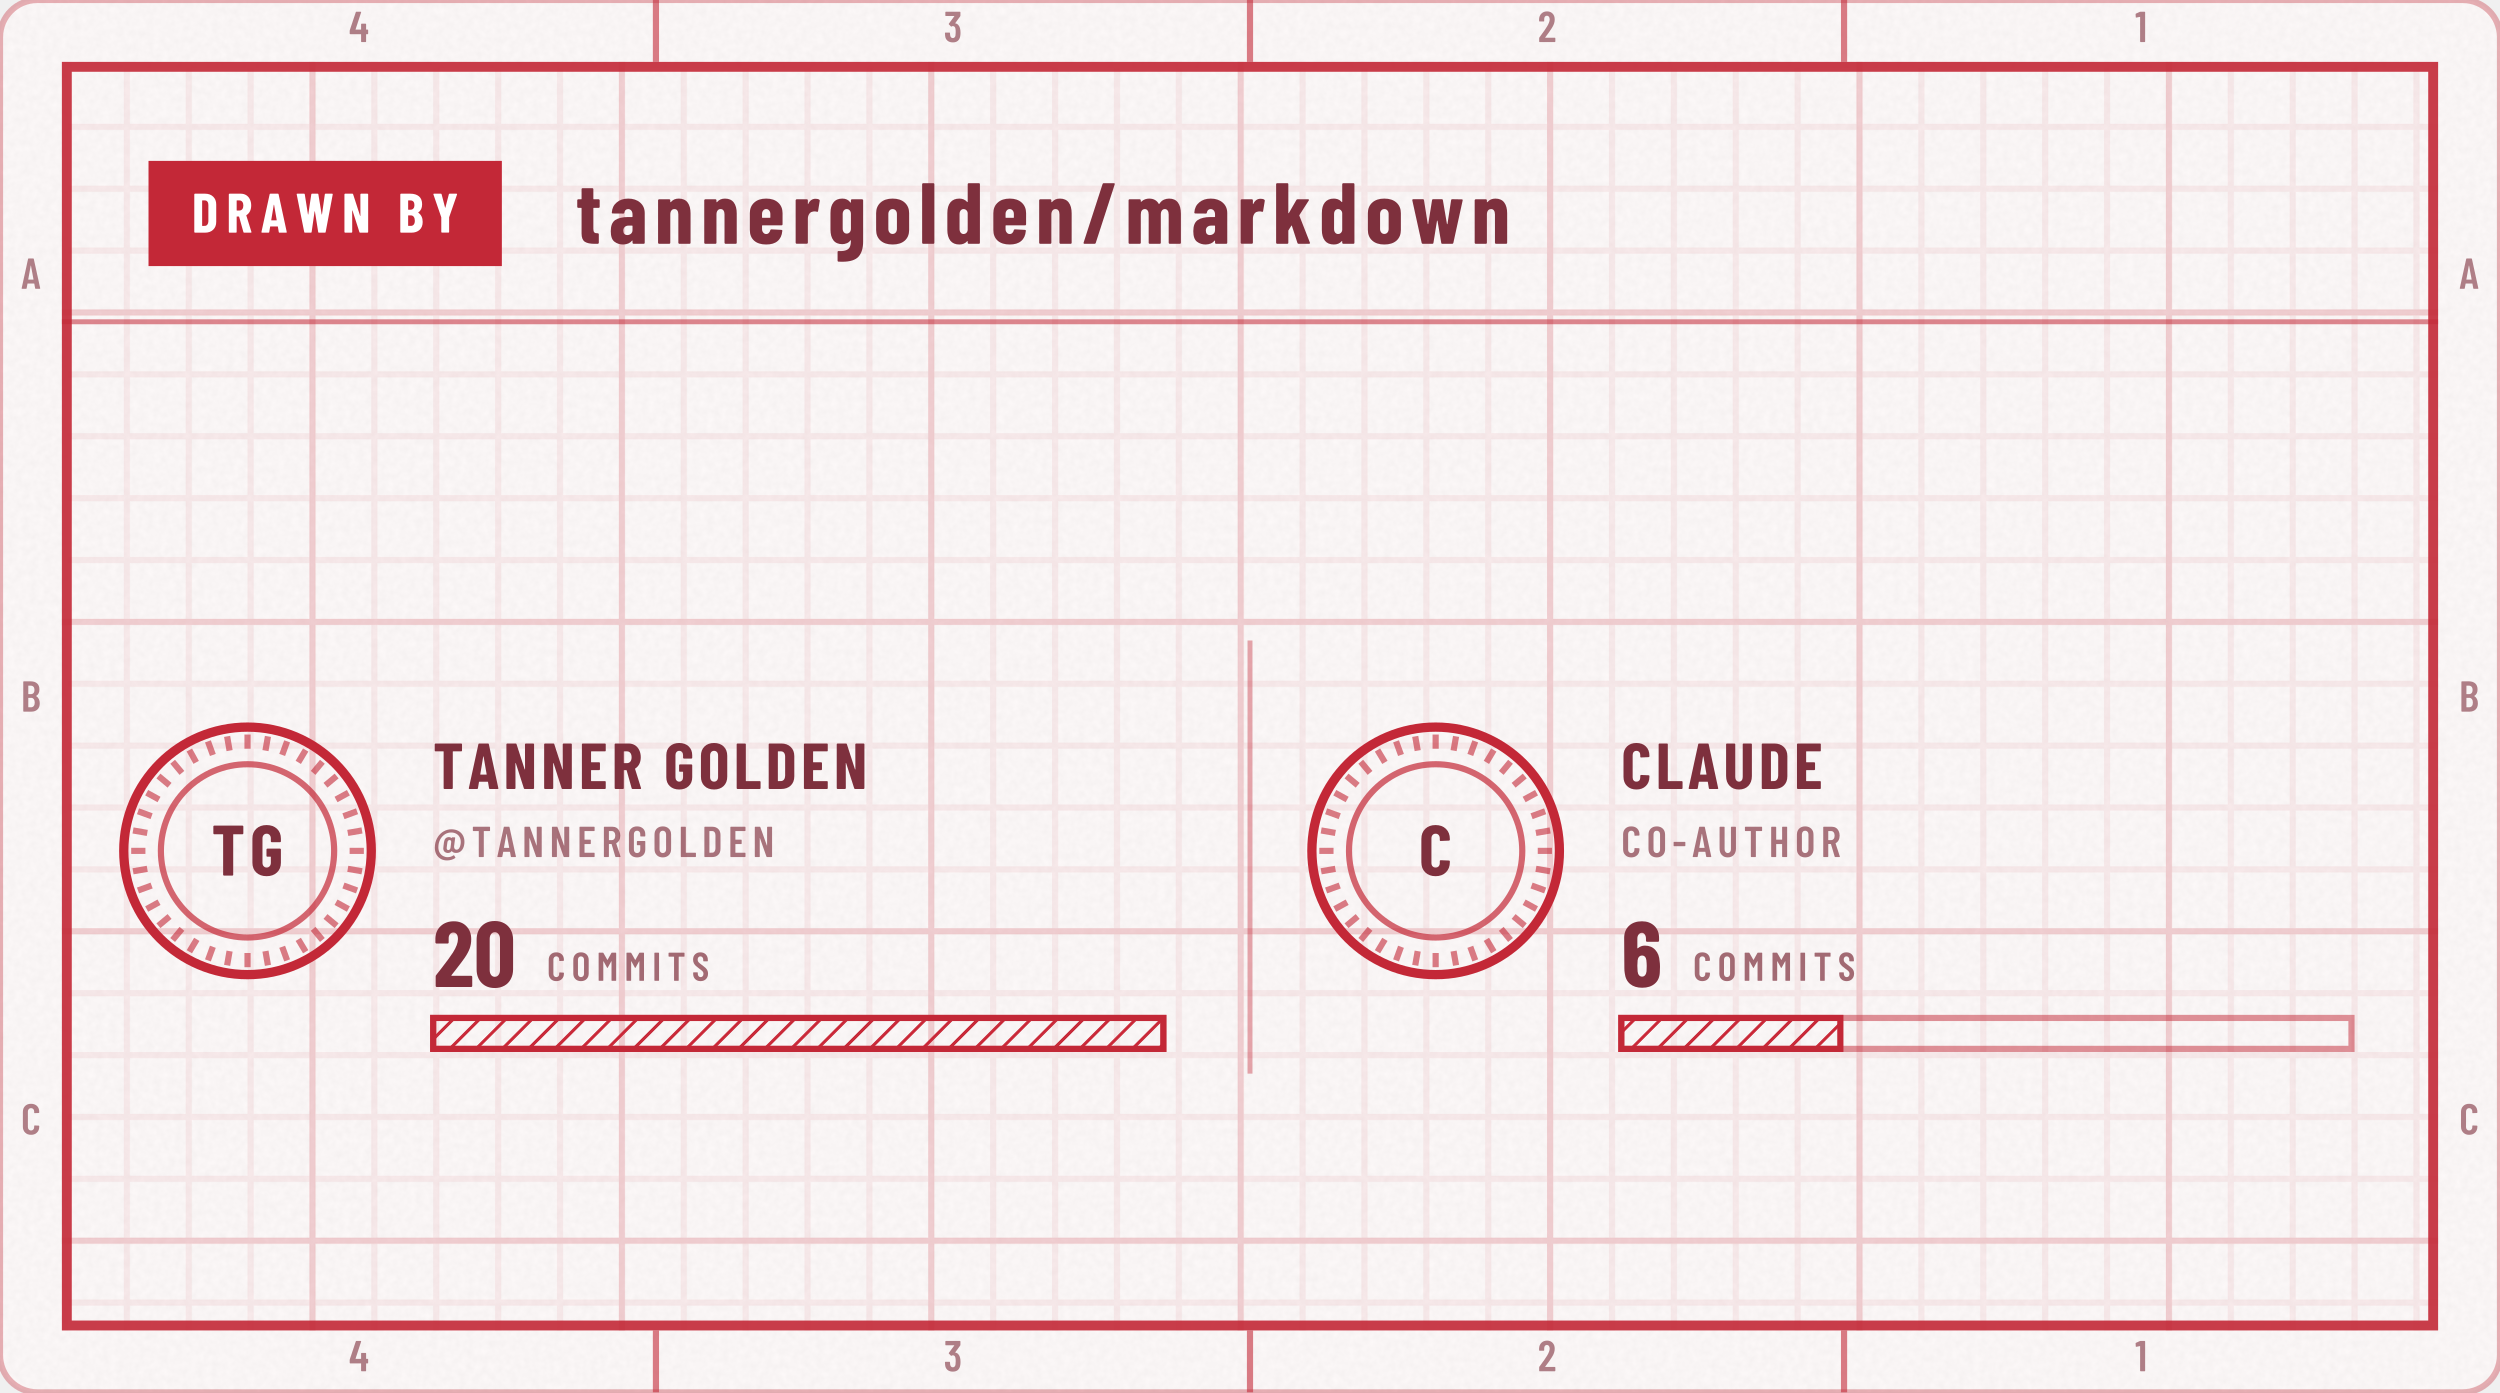
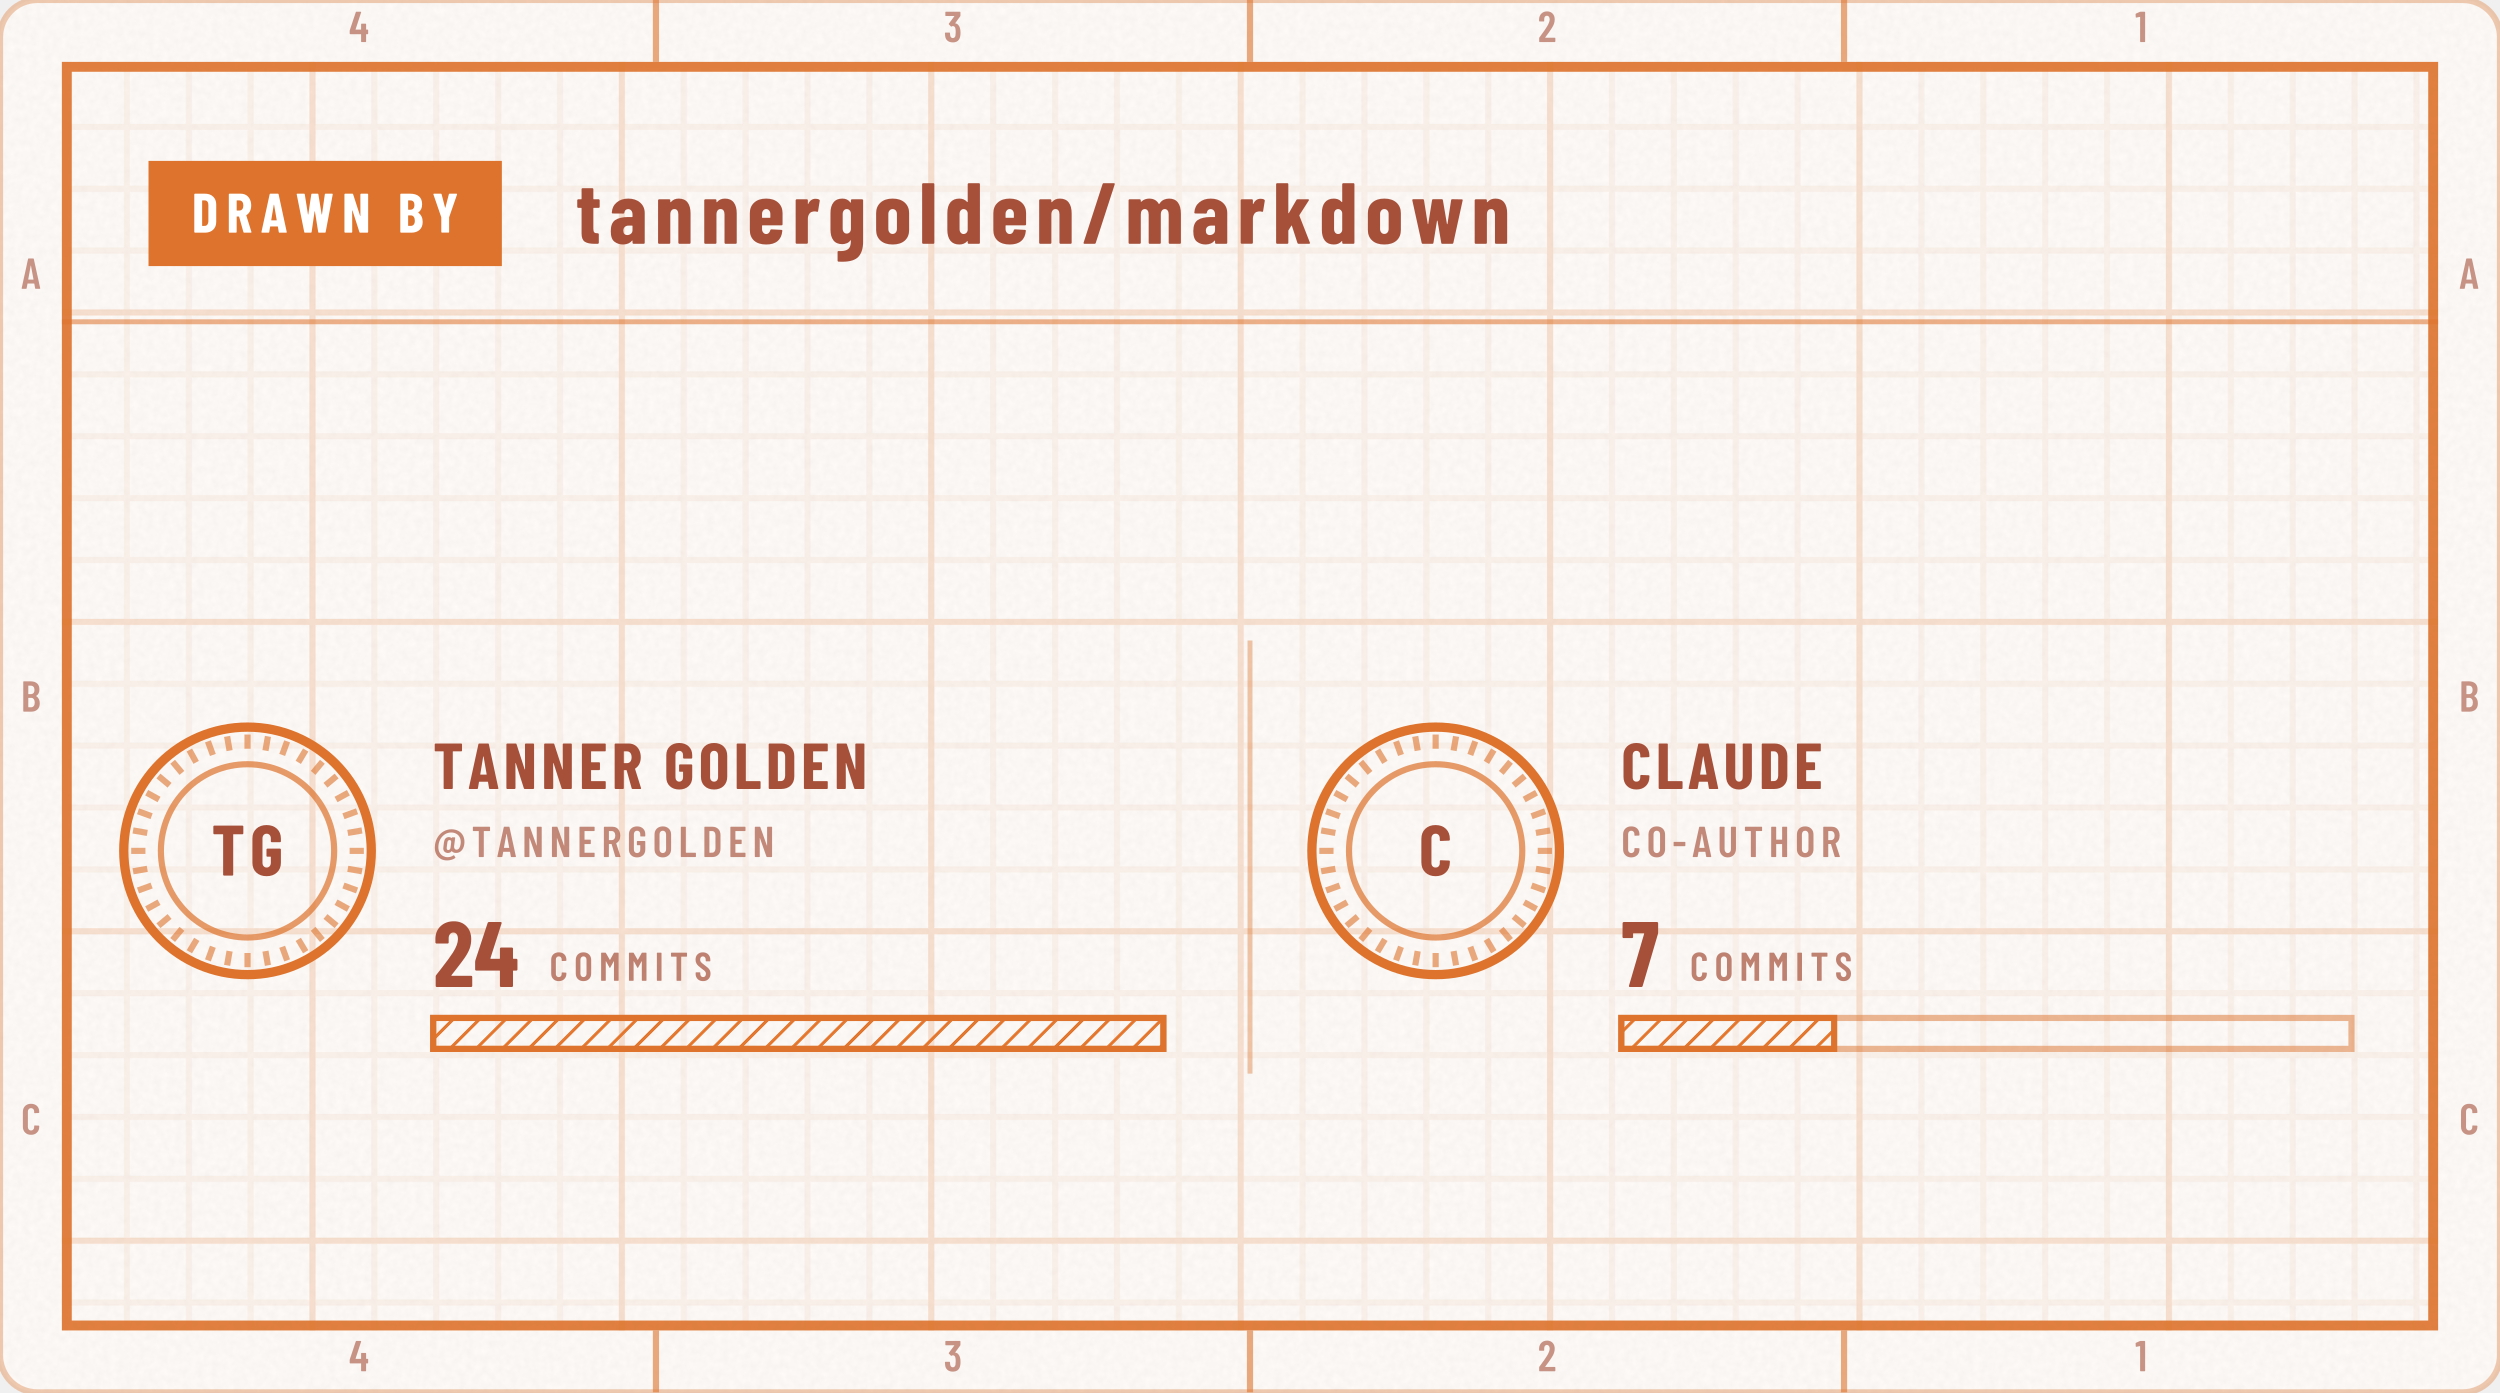
<svg xmlns="http://www.w3.org/2000/svg" width="404" height="225" viewBox="0 0 404 225" role="img" aria-labelledby="t d">
  <defs>
    <clipPath id="kc1">
      <rect x="0" y="0" width="404" height="225" rx="6" />
    </clipPath>
    <filter id="kn2" x="0" y="0" width="100%" height="100%">
      <feTurbulence type="fractalNoise" baseFrequency=".85" numOctaves="2" stitchTiles="stitch" />
      <feColorMatrix values="0 0 0 0 0 0 0 0 0 0 0 0 0 0 0 0 0 0 0.035 0" />
    </filter>
    <pattern id="kp3" width="10" height="10" patternUnits="userSpaceOnUse">
-       <path d="M10 .5H.5V10" fill="none" stroke="#C32837" stroke-opacity="0.07" />
+       <path d="M10 .5H.5V10" fill="none" stroke="#DD732C" stroke-opacity="0.07" />
    </pattern>
    <pattern id="kp4" width="50" height="50" patternUnits="userSpaceOnUse">
-       <path d="M50 .5H.5V50" fill="none" stroke="#C32837" stroke-opacity="0.14" />
+       <path d="M50 .5H.5V50" fill="none" stroke="#DD732C" stroke-opacity="0.14" />
    </pattern>
    <clipPath id="kc5">
      <rect x="10" y="10" width="384" height="205" />
    </clipPath>
    <pattern id="kh6" width="3" height="3" patternUnits="userSpaceOnUse" patternTransform="rotate(45)">
-       <path d="M0 0V3" stroke="#C32837" stroke-width="1" stroke-opacity="1" />
+       <path d="M0 0V3" stroke="#DD732C" stroke-width="1" stroke-opacity="1" />
    </pattern>
    <path id="m45" d="M27 263V339Q27 344 30 348Q34 351 39 351H286Q291 351 294 348Q298 344 298 339V263Q298 258 294 254Q291 251 286 251H39Q34 251 30 254Q27 258 27 263Z" />
    <path id="m49" d="M122 700H218Q223 700 226 696Q230 693 230 688V12Q230 7 226 4Q223 0 218 0H126Q121 0 118 4Q114 7 114 12V576Q114 578 112 580Q111 582 109 581L27 565H24Q13 565 13 576L10 643Q10 653 18 657L107 697Q114 700 122 700Z" />
    <path id="m50" d="M173 100H392Q397 100 400 96Q404 93 404 88V12Q404 7 400 4Q397 0 392 0H43Q38 0 34 4Q31 7 31 12V92Q31 101 36 107L75 160Q114 212 152 266Q189 320 215 363Q273 459 273 522Q273 562 256 585Q238 608 209 608Q180 608 163 586Q146 563 147 526V487Q147 482 144 478Q140 475 135 475H41Q36 475 32 478Q29 482 29 487V530Q33 610 84 659Q134 708 214 708Q293 708 342 656Q390 605 390 521Q390 471 373 422Q356 373 319 317Q294 277 260 229Q225 181 214 166Q184 126 170 106Q168 104 169 102Q170 100 173 100Z" />
    <path id="m51" d="M387 218Q387 169 380 134Q368 66 326 29Q283 -8 210 -8Q134 -8 86 32Q38 73 32 143Q30 165 28 207Q28 219 40 219H132Q144 219 144 207Q146 173 148 156Q153 125 169 108Q185 92 210 92Q234 92 250 108Q266 123 271 152Q276 182 276 230Q276 281 269 315Q263 341 248 355Q233 369 210 369Q195 369 183 360Q177 356 174 356Q172 356 166 360L119 408Q115 412 115 417Q115 421 118 425L243 595Q245 597 244 599Q242 601 239 601H49Q44 601 40 604Q37 608 37 613V688Q37 693 40 696Q44 700 49 700H373Q378 700 382 696Q385 693 385 688V609Q385 602 380 594L266 438Q262 432 268 431Q309 426 338 392Q368 358 378 307Q387 267 387 218Z" />
    <path id="m52" d="M443 275V194Q443 189 440 186Q436 182 431 182H401Q396 182 396 177V12Q396 7 392 4Q389 0 384 0H292Q287 0 284 4Q280 7 280 12V177Q280 182 275 182H29Q24 182 20 186Q17 189 17 194V259Q17 268 19 274L158 690Q161 700 171 700H271Q277 700 280 696Q283 693 281 686L153 293Q152 287 157 287H275Q280 287 280 292V412Q280 417 284 420Q287 424 292 424H384Q389 424 392 420Q396 417 396 412V292Q396 287 401 287H431Q436 287 440 284Q443 280 443 275Z" />
    <path id="m64" d="M722 352Q722 327 719 301Q706 204 655 150Q604 95 529 95Q465 95 431 135Q427 138 424 134Q409 113 387 104Q365 94 343 94Q292 94 262 124Q233 154 233 201Q233 218 238 250L242 283Q244 307 250 347Q268 461 367 461Q380 461 394 456Q409 451 421 440Q428 435 428 442V444Q429 455 441 455H497Q509 455 508 442L484 258Q483 252 483 240Q483 206 499 188Q515 170 541 170Q577 170 602 206Q626 243 634 303Q637 326 637 346Q637 413 609 463Q581 513 530 540Q480 567 414 567Q342 567 279 530Q216 492 174 426Q132 359 122 275Q119 251 119 229Q119 156 149 104Q179 51 228 24Q277 -3 333 -3Q408 -3 468 39Q473 42 476 42Q482 42 485 36L511 -6Q513 -9 513 -14Q513 -19 508 -23Q472 -48 424 -63Q375 -78 319 -78Q239 -78 175 -42Q111 -5 74 62Q38 130 38 221Q38 253 42 280Q55 384 109 466Q163 549 246 595Q328 641 422 641Q510 641 578 605Q646 569 684 504Q722 438 722 352ZM400 212 403 233 404 243 414 326 416 343Q419 365 408 379Q398 393 379 393Q360 393 346 379Q332 365 329 343L326 322Q320 283 320 276L312 212Q311 188 321 174Q331 161 350 161Q369 161 382 175Q396 189 400 212Z" />
    <path id="m65" d="M325 11 306 116Q306 121 300 121H154Q148 121 148 116L129 11Q128 0 116 0H25Q11 0 14 13L162 689Q164 700 175 700H281Q292 700 294 689L442 13V9Q442 0 431 0H338Q326 0 325 11ZM171 212H282Q288 212 287 217L229 533Q228 536 226 536Q224 536 223 533L166 217Q165 212 171 212Z" />
    <path id="m66" d="M242 0H66Q61 0 58 4Q54 7 54 12V688Q54 693 58 696Q61 700 66 700H224Q319 700 373 652Q427 604 427 512Q427 409 354 365Q349 362 352 359Q391 334 413 292Q435 250 435 192Q435 100 382 50Q328 0 242 0ZM170 595V409Q170 404 175 404H226Q267 404 290 429Q313 454 313 500Q313 548 290 574Q267 600 226 600H175Q170 600 170 595ZM319 208Q319 260 296 290Q273 319 233 319H175Q170 319 170 314V106Q170 101 175 101H233Q273 101 296 129Q319 157 319 208Z" />
    <path id="m67" d="M42 180V521Q42 607 94 658Q145 708 230 708Q316 708 368 658Q420 607 420 521V509Q420 504 416 500Q413 496 408 496L315 492Q303 492 303 504V529Q303 564 283 586Q263 608 230 608Q198 608 178 586Q158 564 158 529V171Q158 136 178 114Q198 92 230 92Q263 92 283 114Q303 136 303 171V196Q303 201 306 204Q310 208 315 208L408 204Q413 204 416 200Q420 197 420 192V180Q420 95 368 44Q316 -8 230 -8Q145 -8 94 44Q42 95 42 180Z" />
    <path id="m68" d="M54 12V688Q54 693 58 696Q61 700 66 700H237Q323 700 374 648Q426 596 426 509V191Q426 104 374 52Q323 0 237 0H66Q61 0 58 4Q54 7 54 12ZM175 100 235 101Q268 101 288 128Q309 154 310 198V502Q310 547 290 574Q269 600 234 600H175Q170 600 170 595V105Q170 100 175 100Z" />
    <path id="m69" d="M391 600H175Q170 600 170 595V406Q170 401 175 401H303Q308 401 312 398Q315 394 315 389V312Q315 307 312 304Q308 300 303 300H175Q170 300 170 295V105Q170 100 175 100H391Q396 100 400 96Q403 93 403 88V12Q403 7 400 4Q396 0 391 0H66Q61 0 58 4Q54 7 54 12V688Q54 693 58 696Q61 700 66 700H391Q396 700 400 696Q403 693 403 688V612Q403 607 400 604Q396 600 391 600Z" />
    <path id="m71" d="M42 173V527Q42 609 94 658Q145 708 230 708Q315 708 368 658Q420 609 420 526V487Q420 482 416 478Q413 475 408 475H316Q311 475 308 478Q304 482 304 487V528Q304 564 284 586Q263 608 230 608Q197 608 177 586Q157 564 157 528V172Q157 136 177 114Q197 92 230 92Q263 92 284 114Q304 136 304 172V268Q304 273 299 273H238Q233 273 230 276Q226 280 226 285V358Q226 363 230 366Q233 370 238 370H408Q413 370 416 366Q420 363 420 358V173Q420 91 368 42Q315 -8 230 -8Q145 -8 94 42Q42 91 42 173Z" />
    <path id="m72" d="M319 700H411Q416 700 420 696Q423 693 423 688V12Q423 7 420 4Q416 0 411 0H319Q314 0 310 4Q307 7 307 12V295Q307 300 302 300H175Q170 300 170 295V12Q170 7 166 4Q163 0 158 0H66Q61 0 58 4Q54 7 54 12V688Q54 693 58 696Q61 700 66 700H158Q163 700 166 696Q170 693 170 688V406Q170 401 175 401H302Q307 401 307 406V688Q307 693 310 696Q314 700 319 700Z" />
    <path id="m73" d="M54 12V688Q54 693 58 696Q61 700 66 700H158Q163 700 166 696Q170 693 170 688V12Q170 7 166 4Q163 0 158 0H66Q61 0 58 4Q54 7 54 12Z" />
    <path id="m76" d="M54 12V688Q54 693 58 696Q61 700 66 700H158Q163 700 166 696Q170 693 170 688V105Q170 100 175 100H391Q396 100 400 96Q403 93 403 88V12Q403 7 400 4Q396 0 391 0H66Q61 0 58 4Q54 7 54 12Z" />
    <path id="m77" d="M383 700H475Q480 700 484 696Q487 693 487 688V12Q487 7 484 4Q480 0 475 0H383Q378 0 374 4Q371 7 371 12V484Q371 488 369 488Q367 488 365 485L278 327Q273 319 269 319Q265 319 260 327L173 485Q171 488 169 488Q167 488 167 484V12Q167 7 164 4Q160 0 155 0H63Q58 0 54 4Q51 7 51 12V688Q51 693 54 696Q58 700 63 700H155Q165 700 170 692L267 521Q270 517 273 521L368 692Q373 700 383 700Z" />
    <path id="m78" d="M350 700H441Q446 700 450 696Q453 693 453 688V12Q453 7 450 4Q446 0 441 0H336Q326 0 323 10L174 434Q173 437 170 436Q168 436 168 433L169 12Q169 7 166 4Q162 0 157 0H66Q61 0 58 4Q54 7 54 12V688Q54 693 58 696Q61 700 66 700H169Q179 700 182 690L332 269Q333 266 336 266Q338 267 338 270V688Q338 693 342 696Q345 700 350 700Z" />
    <path id="m79" d="M42 182V518Q42 604 94 656Q147 708 233 708Q319 708 372 656Q425 604 425 518V182Q425 96 372 44Q319 -8 233 -8Q147 -8 94 44Q42 96 42 182ZM309 177V523Q309 561 288 584Q267 608 233 608Q199 608 178 584Q158 561 158 523V177Q158 139 178 116Q199 92 233 92Q267 92 288 116Q309 139 309 177Z" />
    <path id="m82" d="M318 10 233 297Q231 301 228 301H175Q170 301 170 296V12Q170 7 166 4Q163 0 158 0H66Q61 0 58 4Q54 7 54 12V688Q54 693 58 696Q61 700 66 700H254Q307 700 348 674Q388 649 410 602Q433 556 433 496Q433 434 409 389Q385 344 342 321Q338 320 339 315L437 14Q438 12 438 9Q438 0 427 0H331Q321 0 318 10ZM170 595V396Q170 391 175 391H236Q272 391 294 419Q317 447 317 495Q317 543 294 572Q272 600 236 600H175Q170 600 170 595Z" />
    <path id="m83" d="M34 173V199Q34 204 38 208Q41 211 46 211H137Q142 211 146 208Q149 204 149 199V179Q149 140 168 116Q188 92 219 92Q250 92 270 114Q290 137 290 174Q290 200 279 219Q268 238 248 255Q228 272 184 304Q134 340 104 368Q73 396 52 436Q32 475 32 527Q32 610 82 659Q132 708 214 708Q297 708 348 656Q399 605 399 520V496Q399 491 396 488Q392 484 387 484H297Q292 484 288 488Q285 491 285 496V522Q285 561 266 584Q246 608 214 608Q184 608 165 586Q146 565 146 527Q146 491 166 466Q187 441 247 397Q308 352 339 324Q370 295 387 261Q404 227 404 180Q404 95 353 44Q302 -8 219 -8Q136 -8 85 42Q34 92 34 173Z" />
    <path id="m84" d="M425 688V612Q425 607 422 604Q418 600 413 600H286Q281 600 281 595V12Q281 7 278 4Q274 0 269 0H177Q172 0 168 4Q165 7 165 12V595Q165 600 160 600H40Q35 600 32 604Q28 607 28 612V688Q28 693 32 696Q35 700 40 700H413Q418 700 422 696Q425 693 425 688Z" />
    <path id="m85" d="M50 194V688Q50 693 54 696Q57 700 62 700H154Q159 700 162 696Q166 693 166 688V182Q166 142 186 117Q206 92 239 92Q272 92 292 117Q312 142 312 182V688Q312 693 316 696Q319 700 324 700H416Q421 700 424 696Q428 693 428 688V194Q428 103 376 48Q324 -8 239 -8Q153 -8 102 48Q50 103 50 194Z" />
    <path id="n47" d="M18 14 237 690Q240 700 250 700H367Q373 700 376 696Q379 693 377 686L158 10Q155 0 145 0H28Q22 0 19 4Q16 7 18 14Z" />
-     <path id="n48" d="M30 191V509Q30 600 84 656Q138 711 226 711Q284 711 329 686Q374 661 398 615Q423 569 423 509V191Q423 131 398 85Q374 39 329 14Q284 -11 226 -11Q138 -11 84 44Q30 100 30 191ZM282 183V517Q282 550 266 570Q251 590 226 590Q201 590 186 570Q171 550 171 517V183Q171 150 186 130Q201 110 226 110Q251 110 266 130Q282 150 282 183Z" />
    <path id="n50" d="M200 121H409Q414 121 418 118Q421 114 421 109V12Q421 7 418 4Q414 0 409 0H39Q34 0 30 4Q27 7 27 12V113Q27 122 32 128Q72 181 88 200Q176 313 213 371Q267 457 267 516Q267 550 254 568Q240 587 217 587Q194 587 180 568Q166 550 167 521V480Q167 475 164 472Q160 468 155 468H36Q31 468 28 472Q24 475 24 480V527Q28 609 83 658Q138 708 223 708Q307 708 358 655Q410 602 410 515Q410 463 394 416Q377 369 340 315Q312 274 244 187L197 127Q195 125 196 123Q197 121 200 121Z" />
-     <path id="n54" d="M417 218Q417 196 415 158Q412 79 361 36Q310 -8 225 -8Q145 -8 96 32Q46 72 37 151Q33 172 33 206L31 529Q31 611 84 660Q136 708 223 708Q304 708 356 659Q407 610 407 529V499Q407 494 404 490Q400 487 395 487H278Q273 487 270 490Q266 494 266 499V521Q266 548 253 566Q240 584 223 584Q201 584 187 566Q173 549 173 521V420Q173 417 175 416Q177 416 179 418Q212 446 254 446Q324 446 366 400Q409 354 413 277Q417 253 417 218ZM274 228Q274 255 270 290Q267 313 255 326Q243 339 224 339Q204 339 192 326Q179 312 176 288Q173 249 173 228Q173 204 176 166Q179 140 192 126Q204 112 224 112Q244 112 256 127Q269 142 272 169Q274 217 274 228Z" />
+     <path id="n52" d="M470 292V189Q470 184 466 180Q463 177 458 177H427Q422 177 422 172V12Q422 7 418 4Q415 0 410 0H293Q288 0 284 4Q281 7 281 12V172Q281 177 276 177H26Q21 177 18 180Q14 184 14 189V271Q14 280 16 286L149 690Q152 700 162 700H289Q295 700 298 696Q301 693 299 686L179 310Q178 304 183 304H276Q281 304 281 309V413Q281 418 284 422Q288 425 293 425H410Q415 425 418 422Q422 418 422 413V309Q422 304 427 304H458Q463 304 466 300Q470 297 470 292Z" />
+     <path id="n55" d="M83 14 246 573Q248 579 242 579H132Q127 579 127 574V539Q127 534 124 530Q120 527 115 527H25Q20 527 16 530Q13 534 13 539L14 688Q14 693 18 696Q21 700 26 700H385Q390 700 394 696Q397 693 397 688V586Q397 582 395 572L230 10Q227 0 217 0H93Q87 0 84 4Q81 8 83 14Z" />
    <path id="n65" d="M325 11 309 107Q309 112 303 112H176Q170 112 170 107L154 11Q153 0 141 0H24Q11 0 14 13L161 689Q163 700 174 700H309Q320 700 322 689L468 13L469 9Q469 0 458 0H338Q326 0 325 11ZM194 221H284Q289 221 288 226L241 499Q240 502 238 502Q236 502 235 499L190 226Q190 221 194 221Z" />
    <path id="n66" d="M245 0H56Q51 0 48 4Q44 7 44 12V688Q44 693 48 696Q51 700 56 700H223Q323 700 380 652Q436 604 436 509Q436 410 368 365Q364 362 367 359Q446 303 446 193Q446 100 390 50Q334 0 245 0ZM185 574V417Q185 412 190 412H226Q260 412 279 434Q298 455 298 494Q298 535 280 557Q261 579 226 579H190Q185 579 185 574ZM305 214Q305 258 286 284Q267 310 235 310H190Q185 310 185 305V127Q185 122 190 122H234Q267 122 286 146Q305 170 305 214Z" />
    <path id="n67" d="M34 189V513Q34 602 88 655Q143 708 233 708Q324 708 378 655Q433 602 433 513V502Q433 497 430 494Q426 490 421 490L304 485Q292 485 292 496V522Q292 551 276 569Q260 587 233 587Q207 587 191 569Q175 551 175 522V177Q175 148 191 130Q207 113 233 113Q260 113 276 130Q292 148 292 177V204Q292 209 296 212Q299 216 304 216L421 211Q426 211 430 208Q433 204 433 199V189Q433 99 378 46Q323 -8 233 -8Q143 -8 88 46Q34 99 34 189Z" />
    <path id="n68" d="M44 12V688Q44 693 48 696Q51 700 56 700H237Q328 700 383 647Q438 594 438 506V194Q438 106 383 53Q328 0 237 0H56Q51 0 48 4Q44 7 44 12ZM190 121 235 122Q262 123 279 145Q296 167 297 203V497Q297 535 280 557Q263 579 234 579H190Q185 579 185 574V126Q185 121 190 121Z" />
    <path id="n69" d="M399 579H190Q185 579 185 574V416Q185 411 190 411H310Q315 411 318 408Q322 404 322 399V302Q322 297 318 294Q315 290 310 290H190Q185 290 185 285V126Q185 121 190 121H399Q404 121 408 118Q411 114 411 109V12Q411 7 408 4Q404 0 399 0H56Q51 0 48 4Q44 7 44 12V688Q44 693 48 696Q51 700 56 700H399Q404 700 408 696Q411 693 411 688V591Q411 586 408 582Q404 579 399 579Z" />
    <path id="n71" d="M34 181V519Q34 605 88 656Q143 708 233 708Q323 708 378 656Q433 604 433 518V480Q433 475 430 472Q426 468 421 468H304Q299 468 296 472Q292 475 292 480V520Q292 550 276 568Q260 587 233 587Q207 587 191 568Q175 550 175 520V180Q175 150 191 132Q207 113 233 113Q260 113 276 132Q292 150 292 180V260Q292 265 287 265H243Q238 265 234 268Q231 272 231 277V366Q231 371 234 374Q238 378 243 378H421Q426 378 430 374Q433 371 433 366V181Q433 95 378 44Q323 -8 233 -8Q143 -8 88 44Q34 95 34 181Z" />
    <path id="n76" d="M44 12V688Q44 693 48 696Q51 700 56 700H173Q178 700 182 696Q185 693 185 688V126Q185 121 190 121H400Q405 121 408 118Q412 114 412 109V12Q412 7 408 4Q405 0 400 0H56Q51 0 48 4Q44 7 44 12Z" />
    <path id="n78" d="M342 700H458Q463 700 466 696Q470 693 470 688V12Q470 7 466 4Q463 0 458 0H326Q316 0 313 10L189 397Q188 400 186 400Q183 399 183 396L184 12Q184 7 180 4Q177 0 172 0H56Q51 0 48 4Q44 7 44 12V688Q44 693 48 696Q51 700 56 700H187Q197 700 200 690L325 303Q326 300 328 300Q331 301 331 304L330 688Q330 693 334 696Q337 700 342 700Z" />
    <path id="n79" d="M34 190V510Q34 600 89 654Q144 708 236 708Q328 708 384 654Q439 600 439 510V190Q439 100 384 46Q328 -8 236 -8Q144 -8 89 46Q34 100 34 190ZM298 184V516Q298 548 281 568Q264 587 236 587Q208 587 192 568Q175 548 175 516V184Q175 152 192 132Q208 113 236 113Q264 113 281 132Q298 152 298 184Z" />
    <path id="n82" d="M306 10 229 286Q227 290 224 290H190Q185 290 185 285V12Q185 7 182 4Q178 0 173 0H56Q51 0 48 4Q44 7 44 12V688Q44 693 48 696Q51 700 56 700H258Q313 700 356 674Q399 647 422 599Q446 551 446 489Q446 430 424 385Q401 340 361 315Q359 314 358 312Q357 311 358 309L450 14L451 10Q451 0 440 0H320Q309 0 306 10ZM185 574V403Q185 398 190 398H235Q266 398 286 422Q305 447 305 488Q305 530 286 554Q266 579 235 579H190Q185 579 185 574Z" />
    <path id="n84" d="M444 688V591Q444 586 440 582Q437 579 432 579H307Q302 579 302 574V12Q302 7 298 4Q295 0 290 0H173Q168 0 164 4Q161 7 161 12V574Q161 579 156 579H36Q31 579 28 582Q24 586 24 591V688Q24 693 28 696Q31 700 36 700H432Q437 700 440 696Q444 693 444 688Z" />
    <path id="n85" d="M41 199V688Q41 693 44 696Q48 700 53 700H170Q175 700 178 696Q182 693 182 688V185Q182 153 198 133Q214 113 240 113Q266 113 282 133Q297 153 297 185V688Q297 693 300 696Q304 700 309 700H426Q431 700 434 696Q438 693 438 688V199Q438 105 384 48Q329 -8 240 -8Q150 -8 96 48Q41 105 41 199Z" />
    <path id="n87" d="M156 11 21 687 20 691Q20 700 31 700H153Q165 700 166 689L223 329Q224 325 226 325Q228 325 229 329L283 689Q284 700 296 700H397Q409 700 410 689L469 329Q470 325 472 325Q474 325 475 329L526 689Q527 700 539 700H657Q670 700 668 687L541 11Q540 0 528 0H420Q408 0 407 11L348 381Q347 385 345 385Q343 385 342 381L289 11Q288 0 276 0H169Q158 0 156 11Z" />
    <path id="n89" d="M166 13V273L165 279L25 686Q24 688 24 691Q24 700 35 700H158Q169 700 172 690L234 451Q235 448 237 448Q239 448 240 451L302 690Q305 700 316 700H439Q445 700 448 696Q451 693 449 686L308 279L307 273V13Q307 8 304 4Q300 1 295 1H178Q173 1 170 4Q166 8 166 13Z" />
    <path id="n97" d="M415 355V12Q415 7 412 4Q408 0 403 0H286Q281 0 278 4Q274 7 274 12V34Q274 37 272 38Q270 39 268 36Q235 -6 166 -8Q108 -8 66 24Q23 56 23 146Q23 239 74 274Q126 309 223 309H269Q274 309 274 314V339Q274 366 260 384Q245 401 223 401Q206 401 194 390Q183 380 180 361Q179 349 167 349L47 350Q35 350 35 362Q40 435 92 478Q144 522 224 522Q309 522 362 476Q415 430 415 355ZM274 158V205Q274 210 269 210H228Q201 210 184 194Q168 179 168 152Q168 127 180 114Q193 101 214 101Q237 101 256 116Q274 132 274 158Z" />
    <path id="n100" d="M278 700H395Q400 700 404 696Q407 693 407 688V12Q407 7 404 4Q400 0 395 0H278Q273 0 270 4Q266 7 266 12V28Q266 31 264 32Q262 32 260 30Q226 -8 170 -8Q101 -8 66 36Q31 81 31 160V354Q31 435 66 478Q102 522 170 522Q192 522 216 514Q240 505 260 483Q262 481 264 482Q266 482 266 485V688Q266 693 270 696Q273 700 278 700ZM266 157V357Q263 377 250 389Q237 401 219 401Q198 401 185 385Q172 369 172 344V170Q172 145 185 129Q198 113 219 113Q237 113 250 125Q263 137 266 157Z" />
    <path id="n101" d="M397 213H177Q172 213 172 208V171Q172 146 186 130Q199 113 220 113Q239 113 251 126Q263 138 267 157Q270 167 280 167L395 161Q400 161 404 158Q407 154 406 148Q399 71 352 32Q306 -8 220 -8Q131 -8 81 36Q31 81 31 160V354Q31 430 82 476Q132 522 220 522Q308 522 358 476Q409 430 409 354V225Q409 220 406 216Q402 213 397 213ZM172 344V305Q172 300 177 300H263Q268 300 268 305V344Q268 369 254 385Q241 401 220 401Q199 401 186 385Q172 369 172 344Z" />
    <path id="n103" d="M279 514H396Q401 514 404 510Q408 507 408 502V24Q408 -87 356 -147Q303 -207 167 -207Q140 -207 125 -206Q113 -205 113 -193V-95Q113 -82 126 -84Q185 -86 216 -72Q246 -59 256 -32Q267 -5 267 39Q267 42 265 42Q263 42 261 39Q243 15 218 6Q192 -4 168 -4Q99 -4 65 40Q31 85 31 164V354Q31 435 66 478Q100 522 168 522Q229 522 261 477Q263 474 265 475Q267 476 267 479V502Q267 507 270 510Q274 514 279 514ZM267 175V344Q267 369 254 385Q240 401 219 401Q198 401 185 385Q172 369 172 344V175Q172 150 185 134Q198 118 219 118Q240 118 254 134Q267 150 267 175Z" />
    <path id="n107" d="M38 12V688Q38 693 42 696Q45 700 50 700H167Q172 700 176 696Q179 693 179 688V357Q179 353 181 352Q183 352 185 355L272 506Q276 514 287 514H407Q414 514 416 510Q419 506 415 500L307 332Q305 328 306 325L428 14Q429 12 429 9Q429 0 418 0H297Q287 0 284 10L220 208Q219 211 217 212Q215 212 214 209L181 157Q179 153 179 151V12Q179 7 176 4Q172 0 167 0H50Q45 0 42 4Q38 7 38 12Z" />
    <path id="n108" d="M34 12V688Q34 693 38 696Q41 700 46 700H163Q168 700 172 696Q175 693 175 688V12Q175 7 172 4Q168 0 163 0H46Q41 0 38 4Q34 7 34 12Z" />
    <path id="n109" d="M641 347V12Q641 7 638 4Q634 0 629 0H512Q507 0 504 4Q500 7 500 12V338Q500 368 488 384Q476 401 456 401Q434 401 422 384Q409 368 409 338V12Q409 7 406 4Q402 0 397 0H281Q276 0 272 4Q269 7 269 12V338Q269 368 257 384Q245 401 225 401Q203 401 190 384Q178 368 178 338V12Q178 7 174 4Q171 0 166 0H49Q44 0 40 4Q37 7 37 12V502Q37 507 40 510Q44 514 49 514H166Q171 514 174 510Q178 507 178 502V489Q178 486 180 485Q182 484 184 486Q204 506 228 514Q252 522 274 522Q352 522 386 460L388 459Q391 459 395 465Q416 497 446 510Q475 522 505 522Q573 522 607 476Q641 430 641 347Z" />
    <path id="n110" d="M413 351V12Q413 7 410 4Q406 0 401 0H284Q279 0 276 4Q272 7 272 12V340Q272 369 260 385Q249 401 227 401Q204 401 192 384Q179 368 179 338V12Q179 7 176 4Q172 0 167 0H50Q45 0 42 4Q38 7 38 12V502Q38 507 42 510Q45 514 50 514H167Q172 514 176 510Q179 507 179 502V483Q179 480 182 480Q184 480 188 484Q220 522 277 522Q345 522 379 477Q413 432 413 351Z" />
    <path id="n111" d="M31 160V354Q31 430 82 476Q133 522 221 522Q310 522 361 476Q412 430 412 354V160Q412 82 362 37Q311 -8 221 -8Q132 -8 82 37Q31 82 31 160ZM271 171V344Q271 369 257 385Q243 401 221 401Q199 401 186 385Q172 369 172 344V171Q172 146 186 130Q199 114 221 114Q243 114 257 130Q271 146 271 171Z" />
    <path id="n114" d="M310 510Q318 505 316 495L297 378Q296 367 283 370Q272 374 256 374Q241 374 230 370Q207 366 193 342Q179 319 179 288V13Q179 8 176 4Q172 1 167 1H50Q45 1 42 4Q38 8 38 13V502Q38 507 42 510Q45 514 50 514H167Q172 514 176 510Q179 507 179 502V463Q179 459 180 458Q182 458 184 461Q211 520 268 520Q295 520 310 510Z" />
    <path id="n116" d="M260 415H204Q199 415 199 410V172Q199 143 210 132Q221 121 243 122H250Q255 122 258 118Q262 115 262 110V12Q262 7 258 4Q255 0 250 0H210Q137 0 100 24Q63 49 63 118V410Q63 415 58 415H25Q20 415 16 418Q13 422 13 427V502Q13 507 16 510Q20 514 25 514H58Q63 514 63 519V630Q63 635 66 638Q70 642 75 642H187Q192 642 196 638Q199 635 199 630V519Q199 514 204 514H260Q265 514 268 510Q272 507 272 502V427Q272 422 268 418Q265 415 260 415Z" />
    <path id="n119" d="M124 11 16 502V506Q16 515 27 515H138Q150 515 151 504L194 230Q195 227 197 227Q199 227 200 230L244 504Q245 515 257 515H356Q368 515 369 504L416 229Q417 226 419 226Q421 227 422 230L464 504Q465 515 477 515L587 513Q600 513 597 500L490 11Q488 0 477 0H363Q351 0 350 11L307 265Q306 268 304 268Q302 268 301 265L260 11Q259 0 247 0H137Q126 0 124 11Z" />
  </defs>
-   <rect y="0" width="404" height="225" rx="6" fill="#FFFFFF" stroke="#C32837" stroke-opacity=".35" />
-   <rect y="0" width="404" height="225" rx="6" fill="#C32837" fill-opacity=".03" />
+   <rect y="0" width="404" height="225" rx="6" fill="#FFFFFF" stroke="#DD732C" stroke-opacity=".35" />
+   <rect y="0" width="404" height="225" rx="6" fill="#DD732C" fill-opacity=".03" />
  <rect y="0" width="404" height="225" clip-path="url(#kc1)" filter="url(#kn2)" />
  <g clip-path="url(#kc5)">
    <rect y="0" width="404" height="225" fill="url(#kp3)" />
    <rect y="0" width="404" height="225" fill="url(#kp4)" />
  </g>
-   <rect x="10.8" y="10.8" width="382.4" height="203.4" fill="none" stroke="#C32837" stroke-opacity="0.9" stroke-width="1.6" />
-   <path d="M106 0V10M106 215V225M202 0V10M202 215V225M298 0V10M298 215V225" stroke="#C32837" stroke-opacity="0.6" />
-   <g transform="scale(0.007 -0.007)" fill="#7E303D" fill-opacity="0.6">
+   <rect x="10.8" y="10.8" width="382.4" height="203.4" fill="none" stroke="#DD732C" stroke-opacity="0.9" stroke-width="1.6" />
+   <path d="M106 0V10M106 215V225M202 0V10M202 215V225M298 0V10M298 215V225" stroke="#DD732C" stroke-opacity="0.6" />
+   <g transform="scale(0.007 -0.007)" fill="#A6503A" fill-opacity="0.6">
    <use href="#m52" x="8056" y="-971" />
    <use href="#m52" x="8056" y="-31657" />
    <use href="#m51" x="21787" y="-971" />
    <use href="#m51" x="21787" y="-31657" />
    <use href="#m50" x="35502" y="-971" />
    <use href="#m50" x="35502" y="-31657" />
    <use href="#m49" x="49292" y="-971" />
    <use href="#m49" x="49292" y="-31657" />
    <use href="#m65" x="486" y="-6667" />
    <use href="#m65" x="56772" y="-6667" />
    <use href="#m66" x="483" y="-16429" />
    <use href="#m66" x="56769" y="-16429" />
    <use href="#m67" x="486" y="-26190" />
    <use href="#m67" x="56772" y="-26190" />
  </g>
-   <rect x="24" y="26" width="57.1" height="17" fill="#C32837" />
+   <rect x="24" y="26" width="57.1" height="17" fill="#DD732C" />
  <g transform="translate(31 37.6) scale(0.009 -0.009)" fill="#FFFFFF">
    <use href="#n68" x="0" />
    <use href="#n82" x="620" />
    <use href="#n65" x="1236" />
    <use href="#n87" x="1862" />
    <use href="#n78" x="2696" />
    <use href="#n66" x="3699" />
    <use href="#n89" x="4313" />
  </g>
-   <g transform="translate(93.1 39.4) scale(0.014 -0.014)" fill="#7E303D">
+   <g transform="translate(93.1 39.4) scale(0.014 -0.014)" fill="#A6503A">
    <use href="#n116" x="0" />
    <use href="#n97" x="377" />
    <use href="#n110" x="908" />
    <use href="#n110" x="1441" />
    <use href="#n101" x="1974" />
    <use href="#n114" x="2496" />
    <use href="#n103" x="2905" />
    <use href="#n111" x="3432" />
    <use href="#n108" x="3960" />
    <use href="#n100" x="4254" />
    <use href="#n101" x="4785" />
    <use href="#n110" x="5307" />
    <use href="#n47" x="5840" />
    <use href="#n109" x="6340" />
    <use href="#n97" x="7101" />
    <use href="#n114" x="7633" />
    <use href="#n107" x="8042" />
    <use href="#n100" x="8577" />
    <use href="#n111" x="9108" />
    <use href="#n119" x="9636" />
    <use href="#n110" x="10334" />
  </g>
-   <path d="M10 52H394" fill="none" stroke="#C32837" stroke-opacity="0.55" stroke-width=".8" />
-   <circle cx="40" cy="137.5" r="20" fill="none" stroke="#C32837" stroke-width="1.5" />
-   <circle cx="40" cy="137.5" r="14" fill="none" stroke="#C32837" stroke-opacity="0.7" />
-   <path d="M56.5 137.5L58.8 137.5M56.2 140.4L58.5 140.8M55.5 143.1L57.7 143.9M54.3 145.8L56.3 146.9M52.6 148.1L54.4 149.6M50.6 150.1L52.1 151.9M48.2 151.8L49.4 153.8M45.6 153L46.4 155.2M42.9 153.7L43.3 156M40 154L40 156.3M37.1 153.7L36.7 156M34.4 153L33.6 155.2M31.8 151.8L30.6 153.8M29.4 150.1L27.9 151.9M27.4 148.1L25.6 149.6M25.7 145.8L23.7 146.9M24.5 143.1L22.3 143.9M23.8 140.4L21.5 140.8M23.5 137.5L21.2 137.5M23.8 134.6L21.5 134.2M24.5 131.9L22.3 131.1M25.7 129.2L23.7 128.1M27.4 126.9L25.6 125.4M29.4 124.9L27.9 123.1M31.7 123.2L30.6 121.2M34.4 122L33.6 119.8M37.1 121.3L36.7 119M40 121L40 118.7M42.9 121.3L43.3 119M45.6 122L46.4 119.8M48.2 123.2L49.4 121.2M50.6 124.9L52.1 123.1M52.6 126.9L54.4 125.4M54.3 129.2L56.3 128.1M55.5 131.9L57.7 131.1M56.2 134.6L58.5 134.2" fill="none" stroke="#C32837" stroke-opacity="0.6" />
-   <g transform="translate(34.2 141.5) scale(0.01154 -0.01154)" fill="#7E303D">
+   <path d="M10 52H394" fill="none" stroke="#DD732C" stroke-opacity="0.55" stroke-width=".8" />
+   <circle cx="40" cy="137.5" r="20" fill="none" stroke="#DD732C" stroke-width="1.5" />
+   <circle cx="40" cy="137.5" r="14" fill="none" stroke="#DD732C" stroke-opacity="0.7" />
+   <path d="M56.5 137.5L58.8 137.5M56.2 140.4L58.5 140.8M55.5 143.1L57.7 143.9M54.3 145.8L56.3 146.9M52.6 148.1L54.4 149.6M50.6 150.1L52.1 151.9M48.2 151.8L49.4 153.8M45.6 153L46.4 155.2M42.9 153.7L43.3 156M40 154L40 156.3M37.1 153.7L36.7 156M34.4 153L33.6 155.2M31.8 151.8L30.6 153.8M29.4 150.1L27.9 151.9M27.4 148.1L25.6 149.6M25.7 145.8L23.7 146.9M24.5 143.1L22.3 143.9M23.8 140.4L21.5 140.8M23.5 137.5L21.2 137.5M23.8 134.6L21.5 134.2M24.5 131.9L22.3 131.1M25.7 129.2L23.7 128.1M27.4 126.9L25.6 125.4M29.4 124.9L27.9 123.1M31.7 123.2L30.6 121.2M34.4 122L33.6 119.8M37.1 121.3L36.7 119M40 121L40 118.7M42.9 121.3L43.3 119M45.6 122L46.4 119.8M48.2 123.2L49.4 121.2M50.6 124.9L52.1 123.1M52.6 126.9L54.4 125.4M54.3 129.2L56.3 128.1M55.5 131.9L57.7 131.1M56.2 134.6L58.5 134.2" fill="none" stroke="#DD732C" stroke-opacity="0.6" />
+   <g transform="translate(34.2 141.5) scale(0.01154 -0.01154)" fill="#A6503A">
    <use href="#n84" x="0" />
    <use href="#n71" x="537" />
  </g>
-   <g transform="translate(70 127.5) scale(0.0105 -0.0105)" fill="#7E303D">
+   <g transform="translate(70 127.5) scale(0.0105 -0.0105)" fill="#A6503A">
    <use href="#n84" x="0" />
    <use href="#n65" x="535" />
    <use href="#n78" x="1083" />
    <use href="#n78" x="1664" />
    <use href="#n69" x="2245" />
    <use href="#n82" x="2749" />
    <use href="#n71" x="3554" />
    <use href="#n79" x="4087" />
    <use href="#n76" x="4627" />
    <use href="#n68" x="5120" />
    <use href="#n69" x="5662" />
    <use href="#n78" x="6167" />
  </g>
-   <g transform="translate(70 138.5) scale(0.007 -0.007)" fill="#7E303D" fill-opacity="0.66">
+   <g transform="translate(70 138.5) scale(0.007 -0.007)" fill="#A6503A" fill-opacity="0.66">
    <use href="#m64" x="0" />
    <use href="#m84" x="888" />
    <use href="#m65" x="1468" />
    <use href="#m78" x="2053" />
    <use href="#m78" x="2688" />
    <use href="#m69" x="3324" />
    <use href="#m82" x="3887" />
    <use href="#m71" x="4477" />
    <use href="#m79" x="5068" />
    <use href="#m76" x="5663" />
    <use href="#m68" x="6207" />
    <use href="#m69" x="6807" />
    <use href="#m78" x="7371" />
  </g>
-   <g transform="translate(70 159.5) scale(0.015 -0.015)" fill="#7E303D">
+   <g transform="translate(70 159.5) scale(0.015 -0.015)" fill="#A6503A">
    <use href="#n50" x="0" />
-     <use href="#n48" x="438" />
-   </g>
-   <g transform="translate(88.4 158.5) scale(0.0065 -0.0065)" fill="#7E303D" fill-opacity="0.7">
+     <use href="#n52" x="438" />
+   </g>
+   <g transform="translate(88.8 158.5) scale(0.0065 -0.0065)" fill="#A6503A" fill-opacity="0.7">
    <use href="#m67" x="0" />
    <use href="#m79" x="611" />
    <use href="#m77" x="1232" />
    <use href="#m77" x="1924" />
    <use href="#m73" x="2615" />
    <use href="#m84" x="2993" />
    <use href="#m83" x="3599" />
  </g>
-   <rect x="70" y="164.5" width="118" height="5" fill="none" stroke="#C32837" stroke-opacity="0.5" />
-   <rect x="70" y="164.5" width="118" height="5" fill="url(#kh6)" stroke="#C32837" stroke-width="1" />
-   <path d="M202 103.5V173.5" fill="none" stroke="#C32837" stroke-opacity="0.4" stroke-width=".8" />
-   <circle cx="232" cy="137.5" r="20" fill="none" stroke="#C32837" stroke-width="1.5" />
-   <circle cx="232" cy="137.5" r="14" fill="none" stroke="#C32837" stroke-opacity="0.7" />
-   <path d="M248.5 137.5L250.8 137.5M248.2 140.4L250.5 140.8M247.5 143.1L249.7 143.9M246.3 145.8L248.3 146.9M244.6 148.1L246.4 149.6M242.6 150.1L244.1 151.9M240.2 151.8L241.4 153.8M237.6 153L238.4 155.2M234.9 153.7L235.3 156M232 154L232 156.3M229.1 153.7L228.7 156M226.4 153L225.6 155.2M223.8 151.8L222.6 153.8M221.4 150.1L219.9 151.9M219.4 148.1L217.6 149.6M217.7 145.8L215.7 146.9M216.5 143.1L214.3 143.9M215.8 140.4L213.5 140.8M215.5 137.5L213.2 137.5M215.8 134.6L213.5 134.2M216.5 131.9L214.3 131.1M217.7 129.2L215.7 128.1M219.4 126.9L217.6 125.4M221.4 124.9L219.9 123.1M223.8 123.2L222.6 121.2M226.4 122L225.6 119.8M229.1 121.3L228.7 119M232 121L232 118.7M234.9 121.3L235.3 119M237.6 122L238.4 119.8M240.2 123.2L241.4 121.2M242.6 124.9L244.1 123.1M244.6 126.9L246.4 125.4M246.3 129.2L248.3 128.1M247.5 131.9L249.7 131.1M248.2 134.6L250.5 134.2" fill="none" stroke="#C32837" stroke-opacity="0.6" />
-   <g transform="translate(229.3 141.5) scale(0.01154 -0.01154)" fill="#7E303D">
+   <rect x="70" y="164.5" width="118" height="5" fill="none" stroke="#DD732C" stroke-opacity="0.5" />
+   <rect x="70" y="164.5" width="118" height="5" fill="url(#kh6)" stroke="#DD732C" stroke-width="1" />
+   <path d="M202 103.5V173.5" fill="none" stroke="#DD732C" stroke-opacity="0.4" stroke-width=".8" />
+   <circle cx="232" cy="137.5" r="20" fill="none" stroke="#DD732C" stroke-width="1.5" />
+   <circle cx="232" cy="137.5" r="14" fill="none" stroke="#DD732C" stroke-opacity="0.7" />
+   <path d="M248.5 137.5L250.8 137.5M248.2 140.4L250.5 140.8M247.5 143.1L249.7 143.9M246.3 145.8L248.3 146.9M244.6 148.1L246.4 149.6M242.6 150.1L244.1 151.9M240.2 151.8L241.4 153.8M237.6 153L238.4 155.2M234.9 153.7L235.3 156M232 154L232 156.3M229.1 153.7L228.7 156M226.4 153L225.6 155.2M223.8 151.8L222.6 153.8M221.4 150.1L219.9 151.9M219.4 148.1L217.6 149.6M217.7 145.8L215.7 146.9M216.5 143.1L214.3 143.9M215.8 140.4L213.5 140.8M215.5 137.5L213.2 137.5M215.8 134.6L213.5 134.2M216.5 131.9L214.3 131.1M217.7 129.2L215.7 128.1M219.4 126.9L217.6 125.4M221.4 124.9L219.9 123.1M223.8 123.2L222.6 121.2M226.4 122L225.6 119.8M229.1 121.3L228.7 119M232 121L232 118.7M234.9 121.3L235.3 119M237.6 122L238.4 119.8M240.2 123.2L241.4 121.2M242.6 124.9L244.1 123.1M244.6 126.9L246.4 125.4M246.3 129.2L248.3 128.1M247.5 131.9L249.7 131.1M248.2 134.6L250.5 134.2" fill="none" stroke="#DD732C" stroke-opacity="0.6" />
+   <g transform="translate(229.3 141.5) scale(0.01154 -0.01154)" fill="#A6503A">
    <use href="#n67" x="0" />
  </g>
-   <g transform="translate(262 127.5) scale(0.0105 -0.0105)" fill="#7E303D">
+   <g transform="translate(262 127.5) scale(0.0105 -0.0105)" fill="#A6503A">
    <use href="#n67" x="0" />
    <use href="#n76" x="531" />
    <use href="#n65" x="1023" />
    <use href="#n85" x="1572" />
    <use href="#n68" x="2118" />
    <use href="#n69" x="2660" />
  </g>
-   <g transform="translate(262 138.5) scale(0.007 -0.007)" fill="#7E303D" fill-opacity="0.66">
+   <g transform="translate(262 138.5) scale(0.007 -0.007)" fill="#A6503A" fill-opacity="0.66">
    <use href="#m67" x="0" />
    <use href="#m79" x="586" />
    <use href="#m45" x="1181" />
    <use href="#m65" x="1635" />
    <use href="#m85" x="2219" />
    <use href="#m84" x="2826" />
    <use href="#m72" x="3406" />
    <use href="#m79" x="4012" />
    <use href="#m82" x="4608" />
  </g>
-   <g transform="translate(262 159.5) scale(0.015 -0.015)" fill="#7E303D">
-     <use href="#n54" x="0" />
-   </g>
-   <g transform="translate(273.6 158.5) scale(0.0065 -0.0065)" fill="#7E303D" fill-opacity="0.7">
+   <g transform="translate(262 159.5) scale(0.015 -0.015)" fill="#A6503A">
+     <use href="#n55" x="0" />
+   </g>
+   <g transform="translate(273.1 158.5) scale(0.0065 -0.0065)" fill="#A6503A" fill-opacity="0.7">
    <use href="#m67" x="0" />
    <use href="#m79" x="611" />
    <use href="#m77" x="1232" />
    <use href="#m77" x="1924" />
    <use href="#m73" x="2615" />
    <use href="#m84" x="2993" />
    <use href="#m83" x="3599" />
  </g>
-   <rect x="262" y="164.5" width="118" height="5" fill="none" stroke="#C32837" stroke-opacity="0.5" />
-   <rect x="262" y="164.5" width="35.4" height="5" fill="url(#kh6)" stroke="#C32837" stroke-width="1" />
+   <rect x="262" y="164.5" width="118" height="5" fill="none" stroke="#DD732C" stroke-opacity="0.5" />
+   <rect x="262" y="164.5" width="34.4" height="5" fill="url(#kh6)" stroke="#DD732C" stroke-width="1" />
</svg>
